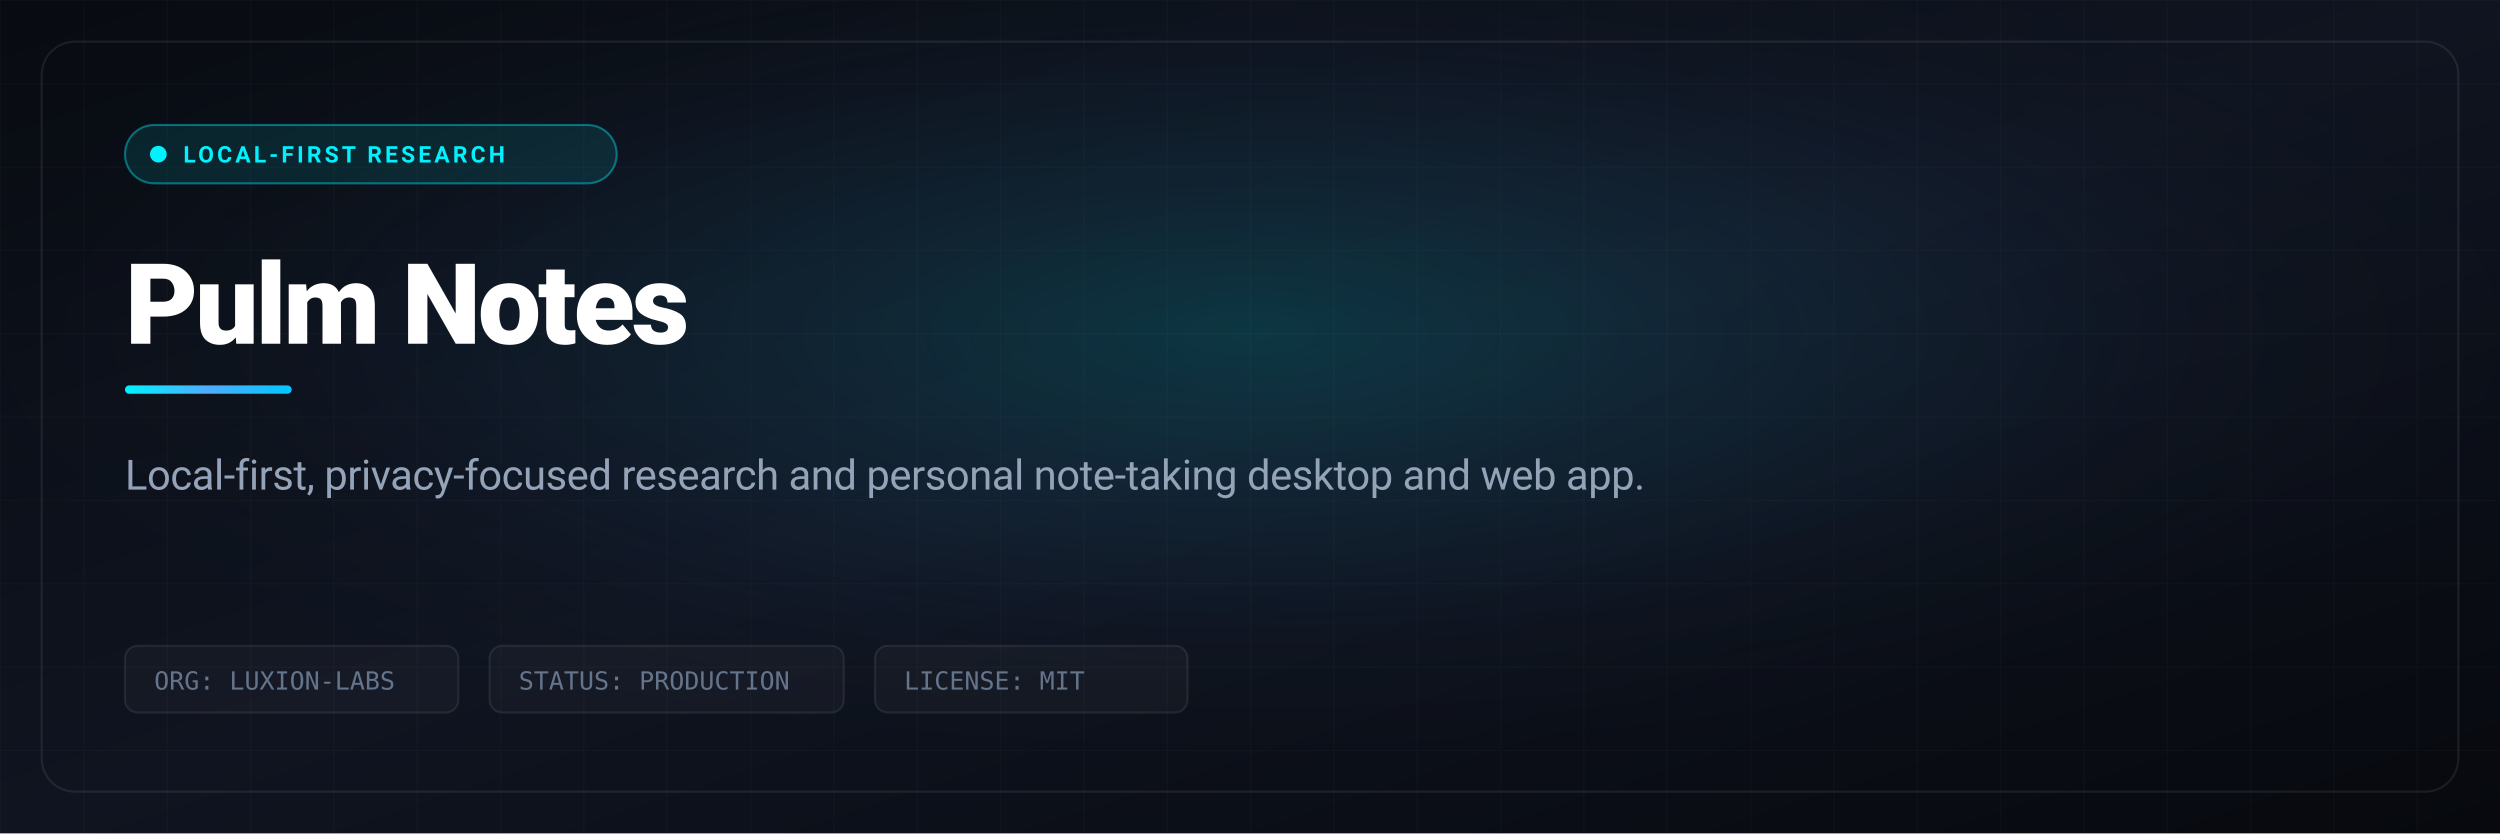
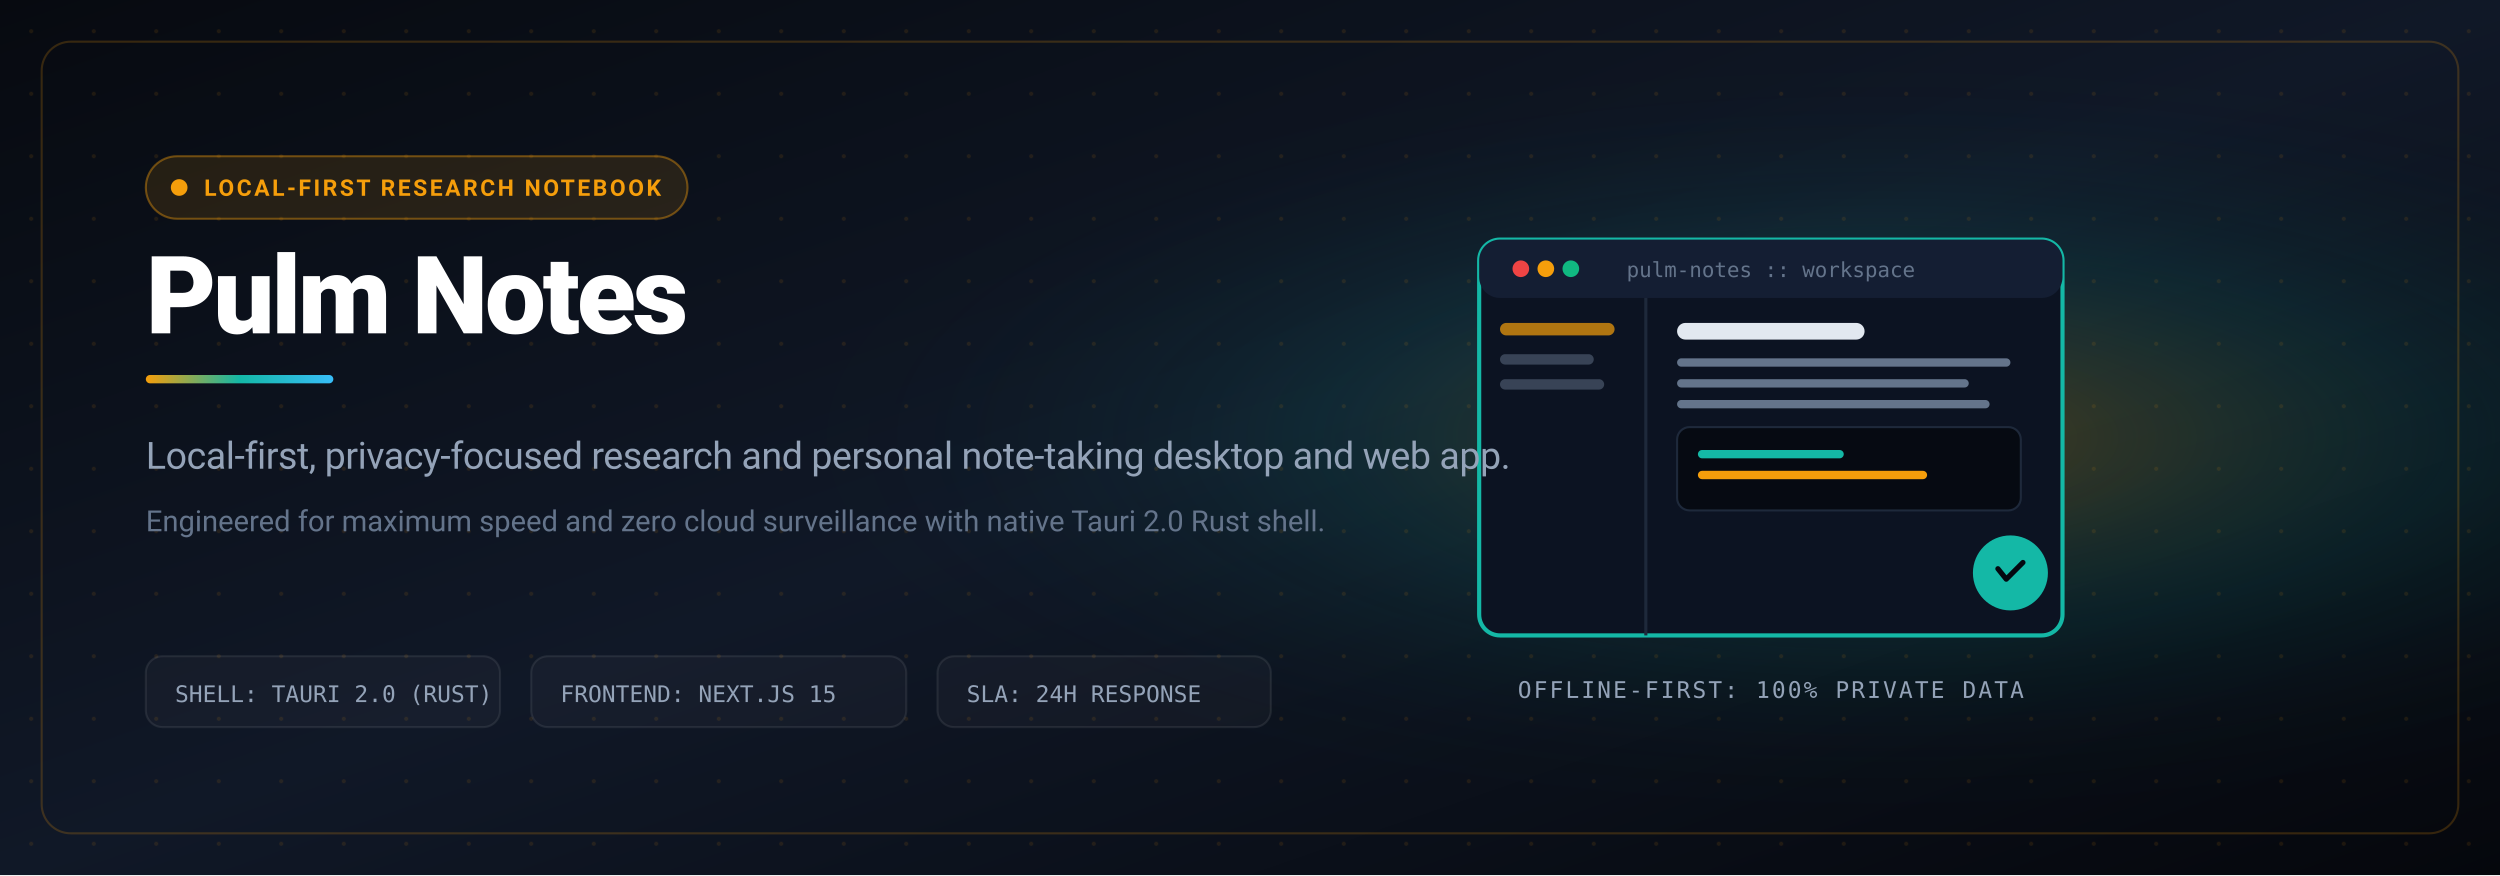
- <svg xmlns="http://www.w3.org/2000/svg" viewBox="0 0 1200 400" width="100%" height="100%">
+ <svg xmlns="http://www.w3.org/2000/svg" viewBox="0 0 1200 420" width="100%" height="100%">
  <defs>
-     <linearGradient id="bg" x1="0%" y1="0%" x2="100%" y2="100%">
-       <stop offset="0%" stop-color="#080B11" />
-       <stop offset="50%" stop-color="#0F1420" />
-       <stop offset="100%" stop-color="#07090E" />
+     <linearGradient id="pulm-bg" x1="0%" y1="0%" x2="100%" y2="100%">
+       <stop offset="0%" stop-color="#070A10" />
+       <stop offset="50%" stop-color="#101827" />
+       <stop offset="100%" stop-color="#05070C" />
    </linearGradient>
-     <linearGradient id="accent" x1="0%" y1="0%" x2="100%" y2="0%">
-       <stop offset="0%" stop-color="#00F2FE" />
-       <stop offset="50%" stop-color="#4FACFE" />
-       <stop offset="100%" stop-color="#00C6FF" />
+     <linearGradient id="amber-teal" x1="0%" y1="0%" x2="100%" y2="0%">
+       <stop offset="0%" stop-color="#F59E0B" />
+       <stop offset="50%" stop-color="#14B8A6" />
+       <stop offset="100%" stop-color="#38BDF8" />
    </linearGradient>
-     <radialGradient id="glow" cx="50%" cy="40%" r="55%">
-       <stop offset="0%" stop-color="#00F2FE" stop-opacity="0.16" />
-       <stop offset="60%" stop-color="#4FACFE" stop-opacity="0.04" />
-       <stop offset="100%" stop-color="#080B11" stop-opacity="0" />
+     <radialGradient id="note-glow" cx="75%" cy="50%" r="45%">
+       <stop offset="0%" stop-color="#F59E0B" stop-opacity="0.3" />
+       <stop offset="50%" stop-color="#14B8A6" stop-opacity="0.1" />
+       <stop offset="100%" stop-color="#070A10" stop-opacity="0" />
    </radialGradient>
-     <pattern id="grid" width="40" height="40" patternUnits="userSpaceOnUse">
-       <path d="M 40 0 L 0 0 0 40" fill="none" stroke="#FFFFFF" stroke-width="0.5" stroke-opacity="0.04" />
+     <pattern id="dot-grid" width="30" height="30" patternUnits="userSpaceOnUse">
+       <circle cx="15" cy="15" r="1" fill="#F59E0B" fill-opacity="0.1" />
    </pattern>
  </defs>
-   <rect width="1200" height="400" fill="url(#bg)" />
-   <rect width="1200" height="400" fill="url(#glow)" />
-   <rect width="1200" height="400" fill="url(#grid)" />
-   <rect x="20" y="20" width="1160" height="360" rx="16" fill="none" stroke="#FFFFFF" stroke-width="1" stroke-opacity="0.08" />
-   <g transform="translate(60, 60)">
-     <rect width="236" height="28" rx="14" fill="#00F2FE" fill-opacity="0.1" stroke="#00F2FE" stroke-width="1" stroke-opacity="0.4" />
-     <circle cx="16" cy="14" r="4" fill="#00F2FE" />
-     <text x="28" y="18" fill="#00F2FE" font-family="-apple-system, BlinkMacSystemFont, 'Segoe UI', Roboto, Helvetica, Arial, sans-serif" font-size="11" font-weight="700" letter-spacing="1.5">LOCAL-FIRST RESEARCH</text>
+   <rect width="1200" height="420" fill="url(#pulm-bg)" />
+   <rect width="1200" height="420" fill="url(#note-glow)" />
+   <rect width="1200" height="420" fill="url(#dot-grid)" />
+   <rect x="20" y="20" width="1160" height="380" rx="14" fill="none" stroke="#F59E0B" stroke-width="1" stroke-opacity="0.2" />
+   <g transform="translate(850, 210)">
+     <rect x="-140" y="-95" width="280" height="190" rx="10" fill="#0C1322" stroke="#14B8A6" stroke-width="2" />
+     <rect x="-140" y="-95" width="280" height="28" rx="10" fill="#141E33" />
+     <circle cx="-120" cy="-81" r="4" fill="#EF4444" />
+     <circle cx="-108" cy="-81" r="4" fill="#F59E0B" />
+     <circle cx="-96" cy="-81" r="4" fill="#10B981" />
+     <text x="0" y="-77" fill="#64748B" font-family="'SF Mono', monospace" font-size="10" text-anchor="middle">pulm-notes :: workspace</text>
+     <line x1="-60" y1="-67" x2="-60" y2="95" stroke="#1E293B" stroke-width="1.5" />
+     <rect x="-130" y="-55" width="55" height="6" rx="3" fill="#F59E0B" fill-opacity="0.7" />
+     <rect x="-130" y="-40" width="45" height="5" rx="2.5" fill="#64748B" fill-opacity="0.5" />
+     <rect x="-130" y="-28" width="50" height="5" rx="2.5" fill="#64748B" fill-opacity="0.5" />
+     <rect x="-45" y="-55" width="90" height="8" rx="4" fill="#E2E8F0" />
+     <rect x="-45" y="-38" width="160" height="4" rx="2" fill="#64748B" />
+     <rect x="-45" y="-28" width="140" height="4" rx="2" fill="#64748B" />
+     <rect x="-45" y="-18" width="150" height="4" rx="2" fill="#64748B" />
+     <rect x="-45" y="-5" width="165" height="40" rx="6" fill="#060A12" stroke="#1E293B" stroke-width="1" />
+     <rect x="-35" y="6" width="70" height="4" rx="2" fill="#14B8A6" />
+     <rect x="-35" y="16" width="110" height="4" rx="2" fill="#F59E0B" />
+     <g transform="translate(115, 65)">
+       <circle cx="0" cy="0" r="18" fill="#14B8A6" />
+       <path d="M -6 -2 L -2 3 L 6 -5" stroke="#040810" stroke-width="2.5" stroke-linecap="round" stroke-linejoin="round" fill="none" />
+     </g>
+     <text x="0" y="125" fill="#94A3B8" font-family="'SF Mono', monospace" font-size="11" letter-spacing="1" text-anchor="middle">OFFLINE-FIRST: 100% PRIVATE DATA</text>
  </g>
-   <text x="60" y="165" fill="#FFFFFF" font-family="-apple-system, BlinkMacSystemFont, 'Segoe UI', Roboto, Helvetica, Arial, sans-serif" font-size="54" font-weight="800" letter-spacing="-1.5">
-     Pulm Notes
-   </text>
-   <rect x="60" y="185" width="80" height="4" rx="2" fill="url(#accent)" />
-   <text x="60" y="235" fill="#94A3B8" font-family="-apple-system, BlinkMacSystemFont, 'Segoe UI', Roboto, Helvetica, Arial, sans-serif" font-size="20" font-weight="400" letter-spacing="-0.2">
-     Local-first, privacy-focused research and personal note-taking desktop and web app.
-   </text>
-   <g transform="translate(60, 310)">
-     <rect width="160" height="32" rx="6" fill="#FFFFFF" fill-opacity="0.03" stroke="#FFFFFF" stroke-width="1" stroke-opacity="0.08" />
-     <text x="14" y="21" fill="#64748B" font-family="'SF Mono', Menlo, Consolas, Monaco, monospace" font-size="12">ORG: LUXION-LABS</text>
-   </g>
-   <g transform="translate(235, 310)">
-     <rect width="170" height="32" rx="6" fill="#FFFFFF" fill-opacity="0.03" stroke="#FFFFFF" stroke-width="1" stroke-opacity="0.08" />
-     <text x="14" y="21" fill="#64748B" font-family="'SF Mono', Menlo, Consolas, Monaco, monospace" font-size="12">STATUS: PRODUCTION</text>
-   </g>
-   <g transform="translate(420, 310)">
-     <rect width="150" height="32" rx="6" fill="#FFFFFF" fill-opacity="0.03" stroke="#FFFFFF" stroke-width="1" stroke-opacity="0.08" />
-     <text x="14" y="21" fill="#64748B" font-family="'SF Mono', Menlo, Consolas, Monaco, monospace" font-size="12">LICENSE: MIT</text>
+   <g transform="translate(70, 75)">
+     <rect width="260" height="30" rx="15" fill="#F59E0B" fill-opacity="0.12" stroke="#F59E0B" stroke-width="1" stroke-opacity="0.4" />
+     <circle cx="16" cy="15" r="4" fill="#F59E0B" />
+     <text x="28" y="19" fill="#F59E0B" font-family="-apple-system, BlinkMacSystemFont, 'Segoe UI', Roboto, sans-serif" font-size="11" font-weight="700" letter-spacing="1.2">LOCAL-FIRST RESEARCH NOTEBOOK</text>
+     <text x="0" y="85" fill="#FFFFFF" font-family="-apple-system, BlinkMacSystemFont, 'Segoe UI', Roboto, sans-serif" font-size="52" font-weight="800" letter-spacing="-1.5">
+       Pulm Notes
+     </text>
+     <rect x="0" y="105" width="90" height="4" rx="2" fill="url(#amber-teal)" />
+     <text x="0" y="150" fill="#94A3B8" font-family="-apple-system, BlinkMacSystemFont, 'Segoe UI', Roboto, sans-serif" font-size="18" font-weight="400" letter-spacing="-0.2">
+       Local-first, privacy-focused research and personal note-taking desktop and web app.
+     </text>
+     <text x="0" y="180" fill="#64748B" font-family="-apple-system, BlinkMacSystemFont, 'Segoe UI', Roboto, sans-serif" font-size="14" font-weight="400">
+       Engineered for maximum speed and zero cloud surveillance with native Tauri 2.0 Rust shell.
+     </text>
+     <g transform="translate(0, 240)">
+       <rect width="170" height="34" rx="8" fill="#FFFFFF" fill-opacity="0.03" stroke="#FFFFFF" stroke-width="1" stroke-opacity="0.08" />
+       <text x="14" y="22" fill="#94A3B8" font-family="'SF Mono', monospace" font-size="11">SHELL: TAURI 2.0 (RUST)</text>
+       <rect x="185" y="0" width="180" height="34" rx="8" fill="#FFFFFF" fill-opacity="0.03" stroke="#FFFFFF" stroke-width="1" stroke-opacity="0.08" />
+       <text x="199" y="22" fill="#94A3B8" font-family="'SF Mono', monospace" font-size="11">FRONTEND: NEXT.JS 15</text>
+       <rect x="380" y="0" width="160" height="34" rx="8" fill="#FFFFFF" fill-opacity="0.03" stroke="#FFFFFF" stroke-width="1" stroke-opacity="0.08" />
+       <text x="394" y="22" fill="#94A3B8" font-family="'SF Mono', monospace" font-size="11">SLA: 24H RESPONSE</text>
+     </g>
  </g>
</svg>
